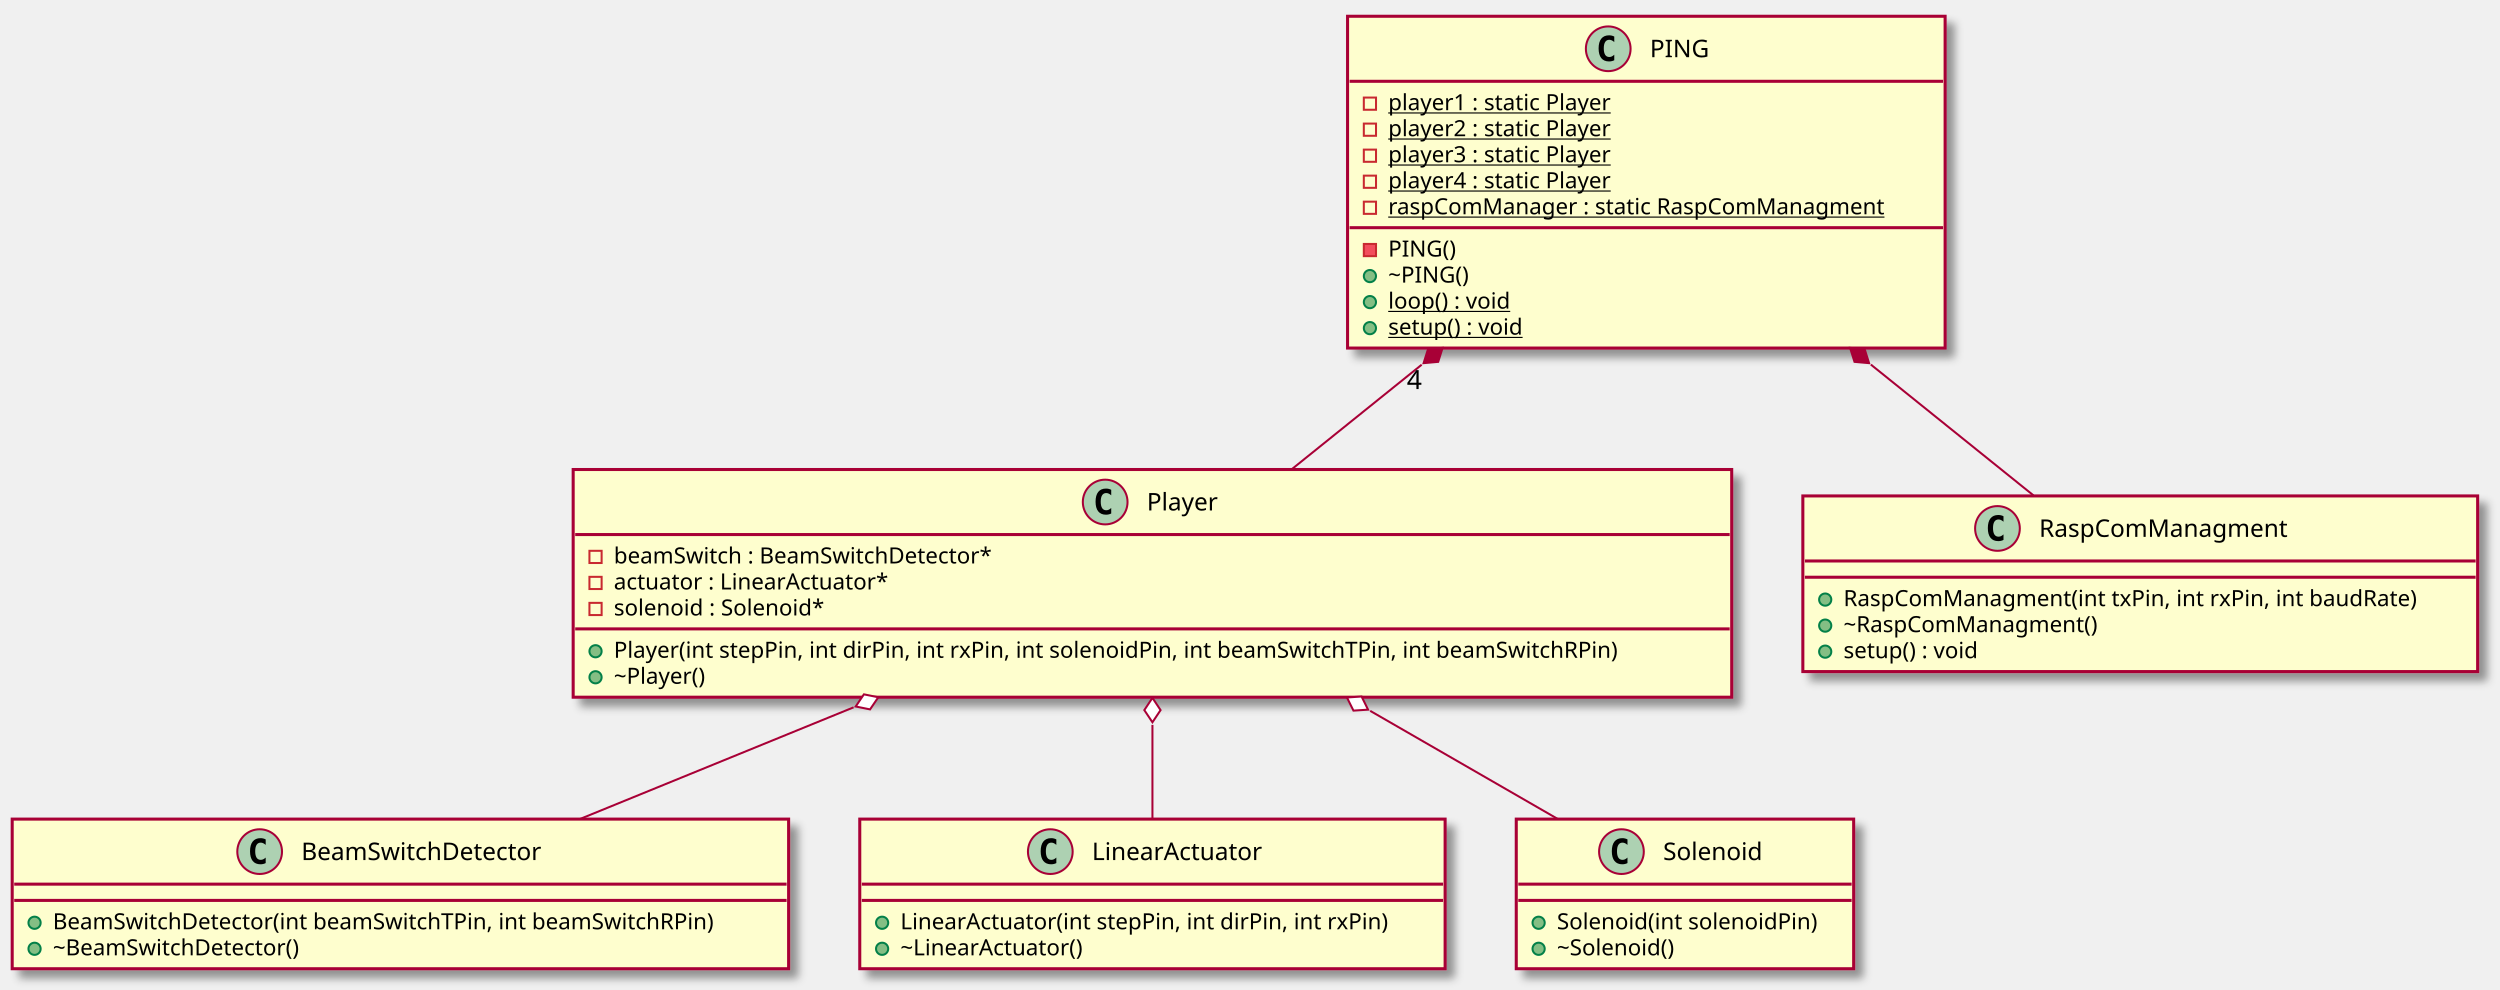
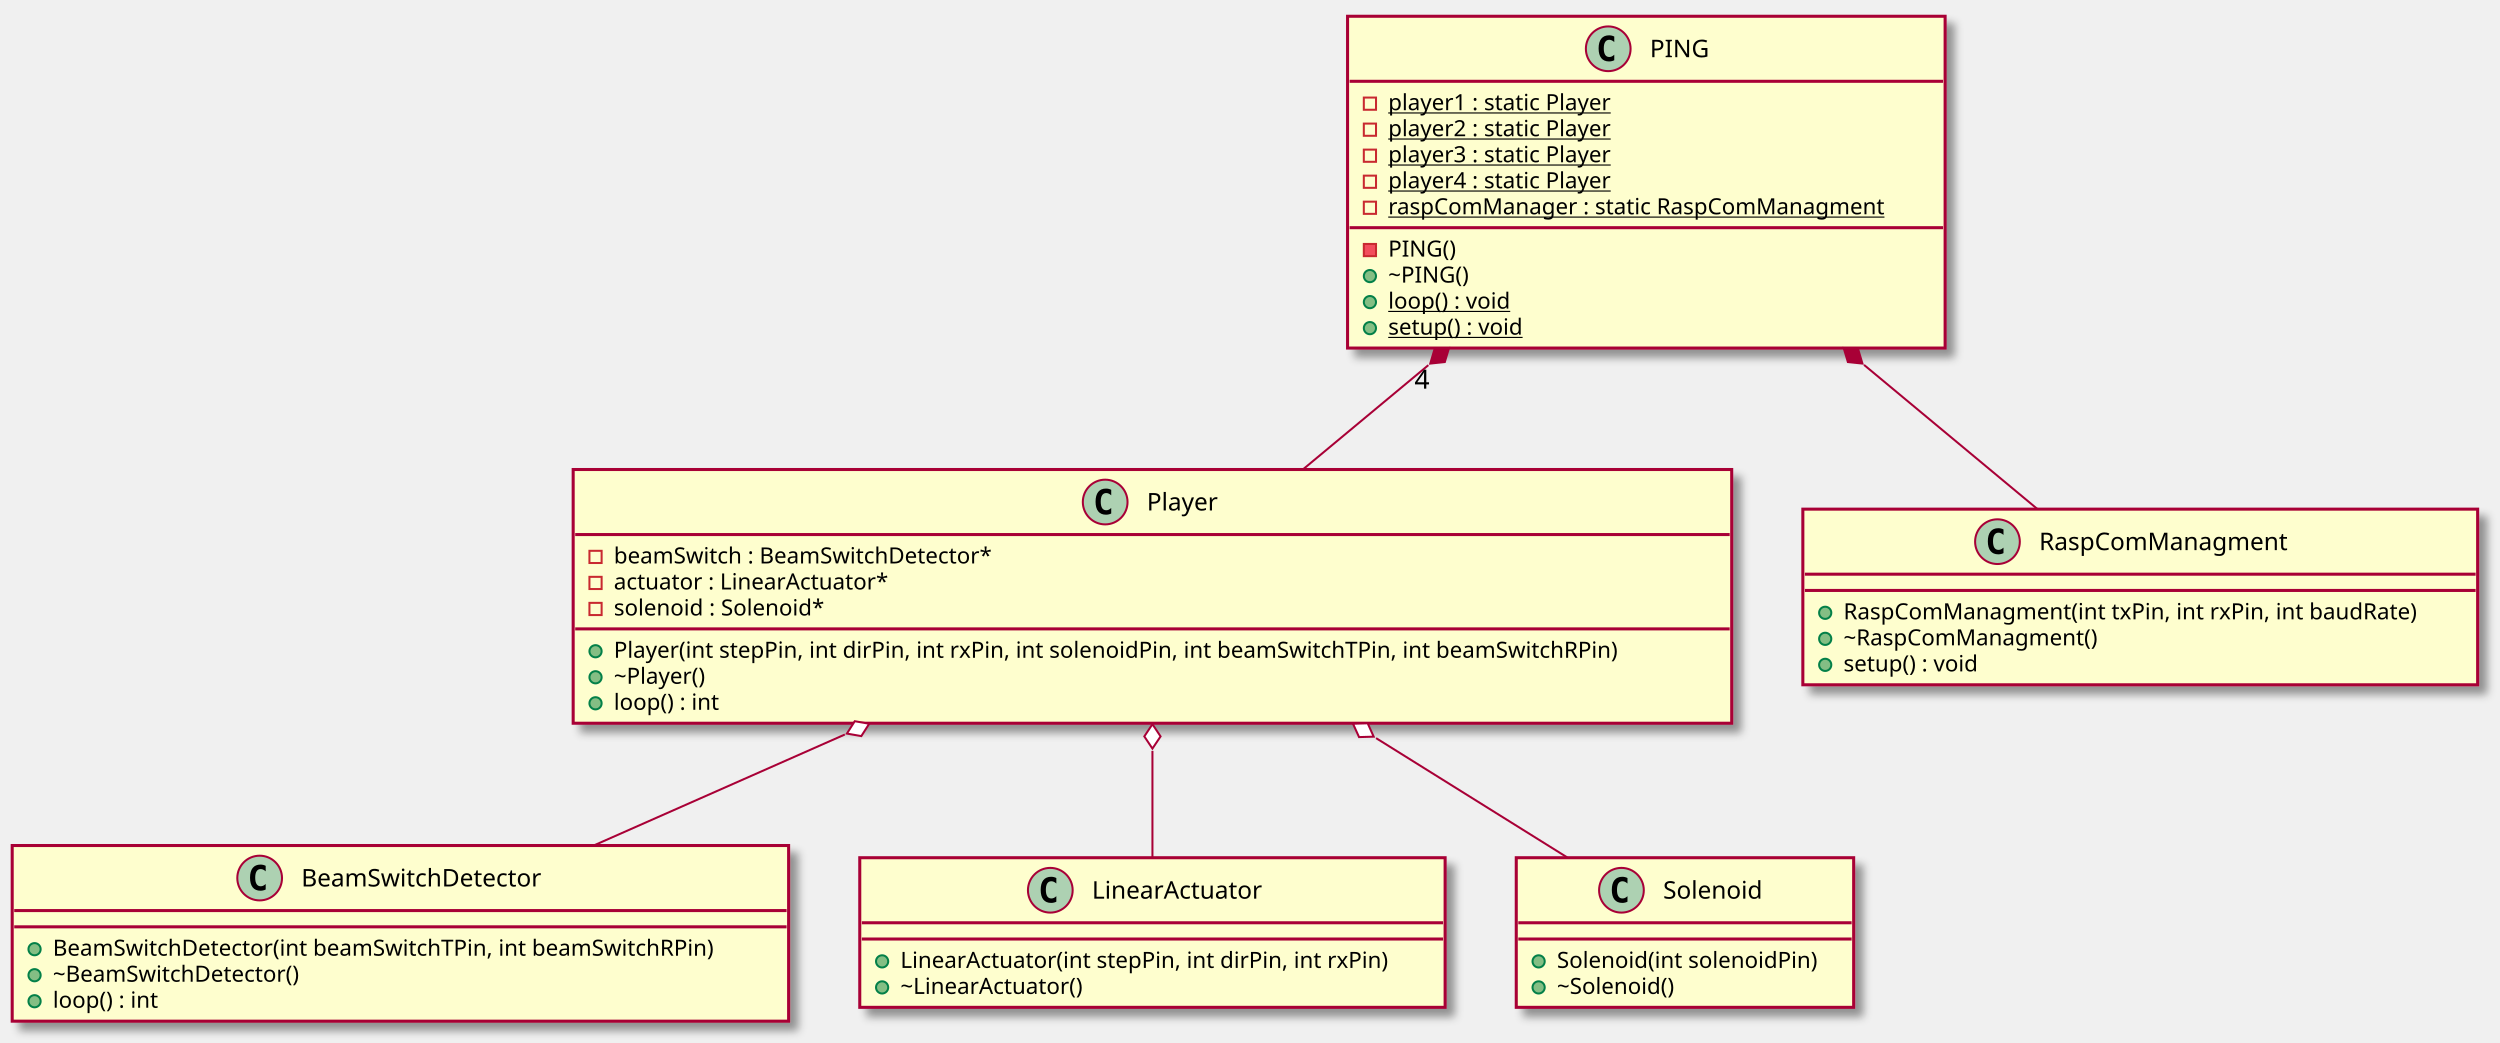
- <svg xmlns="http://www.w3.org/2000/svg" contentScriptType="application/ecmascript" contentStyleType="text/css" height="487px" preserveAspectRatio="none" style="width:1230px;height:487px;" version="1.1" viewBox="0 0 1230 487" width="1230px" zoomAndPan="magnify">
+ <svg xmlns="http://www.w3.org/2000/svg" contentScriptType="application/ecmascript" contentStyleType="text/css" height="513px" preserveAspectRatio="none" style="width:1230px;height:513px;" version="1.1" viewBox="0 0 1230 513" width="1230px" zoomAndPan="magnify">
  <defs>
-     <filter height="300%" id="fswee8ym4k8z3" width="300%" x="-1" y="-1">
+     <filter height="300%" id="f21uikpm7h18v" width="300%" x="-1" y="-1">
      <feGaussianBlur result="blurOut" stdDeviation="2.0" />
      <feColorMatrix in="blurOut" result="blurOut2" type="matrix" values="0 0 0 0 0 0 0 0 0 0 0 0 0 0 0 0 0 0 .4 0" />
      <feOffset dx="4.0" dy="4.0" in="blurOut2" result="blurOut3" />
      <feBlend in="SourceGraphic" in2="blurOut3" mode="normal" />
    </filter>
  </defs>
  <g>
-     <rect fill="#FEFECE" filter="url(#fswee8ym4k8z3)" height="73.609" id="BeamSwitchDetector" style="stroke: #A80036; stroke-width: 1.5;" width="382" x="6" y="403" />
-     <ellipse cx="127.75" cy="419" fill="#ADD1B2" rx="11" ry="11" style="stroke: #A80036; stroke-width: 1.0;" />
-     <path d="M130.719,424.641 Q130.141,424.938 129.5,425.078 Q128.859,425.234 128.156,425.234 Q125.656,425.234 124.328,423.594 Q123.016,421.938 123.016,418.812 Q123.016,415.688 124.328,414.031 Q125.656,412.375 128.156,412.375 Q128.859,412.375 129.5,412.531 Q130.156,412.688 130.719,412.984 L130.719,415.703 Q130.094,415.125 129.5,414.859 Q128.906,414.578 128.281,414.578 Q126.938,414.578 126.25,415.656 Q125.562,416.719 125.562,418.812 Q125.562,420.906 126.25,421.984 Q126.938,423.047 128.281,423.047 Q128.906,423.047 129.5,422.781 Q130.094,422.5 130.719,421.922 L130.719,424.641 Z " />
-     <text fill="#000000" font-family="sans-serif" font-size="12" lengthAdjust="spacingAndGlyphs" textLength="130" x="148.25" y="423.154">BeamSwitchDetector</text>
-     <line style="stroke: #A80036; stroke-width: 1.5;" x1="7" x2="387" y1="435" y2="435" />
-     <line style="stroke: #A80036; stroke-width: 1.5;" x1="7" x2="387" y1="443" y2="443" />
-     <ellipse cx="17" cy="454" fill="#84BE84" rx="3" ry="3" style="stroke: #038048; stroke-width: 1.0;" />
-     <text fill="#000000" font-family="sans-serif" font-size="11" lengthAdjust="spacingAndGlyphs" textLength="356" x="26" y="457.21">BeamSwitchDetector(int beamSwitchTPin, int beamSwitchRPin)</text>
-     <ellipse cx="17" cy="466.805" fill="#84BE84" rx="3" ry="3" style="stroke: #038048; stroke-width: 1.0;" />
-     <text fill="#000000" font-family="sans-serif" font-size="11" lengthAdjust="spacingAndGlyphs" textLength="135" x="26" y="470.015">~BeamSwitchDetector()</text>
-     <rect fill="#FEFECE" filter="url(#fswee8ym4k8z3)" height="73.609" id="LinearActuator" style="stroke: #A80036; stroke-width: 1.5;" width="288" x="423" y="403" />
-     <ellipse cx="516.75" cy="419" fill="#ADD1B2" rx="11" ry="11" style="stroke: #A80036; stroke-width: 1.0;" />
-     <path d="M519.719,424.641 Q519.141,424.938 518.5,425.078 Q517.859,425.234 517.156,425.234 Q514.656,425.234 513.328,423.594 Q512.016,421.938 512.016,418.812 Q512.016,415.688 513.328,414.031 Q514.656,412.375 517.156,412.375 Q517.859,412.375 518.5,412.531 Q519.156,412.688 519.719,412.984 L519.719,415.703 Q519.094,415.125 518.5,414.859 Q517.906,414.578 517.281,414.578 Q515.938,414.578 515.25,415.656 Q514.562,416.719 514.562,418.812 Q514.562,420.906 515.25,421.984 Q515.938,423.047 517.281,423.047 Q517.906,423.047 518.5,422.781 Q519.094,422.5 519.719,421.922 L519.719,424.641 Z " />
-     <text fill="#000000" font-family="sans-serif" font-size="12" lengthAdjust="spacingAndGlyphs" textLength="92" x="537.25" y="423.154">LinearActuator</text>
-     <line style="stroke: #A80036; stroke-width: 1.5;" x1="424" x2="710" y1="435" y2="435" />
-     <line style="stroke: #A80036; stroke-width: 1.5;" x1="424" x2="710" y1="443" y2="443" />
-     <ellipse cx="434" cy="454" fill="#84BE84" rx="3" ry="3" style="stroke: #038048; stroke-width: 1.0;" />
-     <text fill="#000000" font-family="sans-serif" font-size="11" lengthAdjust="spacingAndGlyphs" textLength="262" x="443" y="457.21">LinearActuator(int stepPin, int dirPin, int rxPin)</text>
-     <ellipse cx="434" cy="466.805" fill="#84BE84" rx="3" ry="3" style="stroke: #038048; stroke-width: 1.0;" />
-     <text fill="#000000" font-family="sans-serif" font-size="11" lengthAdjust="spacingAndGlyphs" textLength="99" x="443" y="470.015">~LinearActuator()</text>
-     <rect fill="#FEFECE" filter="url(#fswee8ym4k8z3)" height="163.242" id="PING" style="stroke: #A80036; stroke-width: 1.5;" width="294" x="663" y="8" />
+     <rect fill="#FEFECE" filter="url(#f21uikpm7h18v)" height="86.414" id="BeamSwitchDetector" style="stroke: #A80036; stroke-width: 1.5;" width="382" x="6" y="416" />
+     <ellipse cx="127.75" cy="432" fill="#ADD1B2" rx="11" ry="11" style="stroke: #A80036; stroke-width: 1.0;" />
+     <path d="M130.719,437.641 Q130.141,437.938 129.5,438.078 Q128.859,438.234 128.156,438.234 Q125.656,438.234 124.328,436.594 Q123.016,434.938 123.016,431.812 Q123.016,428.688 124.328,427.031 Q125.656,425.375 128.156,425.375 Q128.859,425.375 129.5,425.531 Q130.156,425.688 130.719,425.984 L130.719,428.703 Q130.094,428.125 129.5,427.859 Q128.906,427.578 128.281,427.578 Q126.938,427.578 126.25,428.656 Q125.562,429.719 125.562,431.812 Q125.562,433.906 126.25,434.984 Q126.938,436.047 128.281,436.047 Q128.906,436.047 129.5,435.781 Q130.094,435.5 130.719,434.922 L130.719,437.641 Z " />
+     <text fill="#000000" font-family="sans-serif" font-size="12" lengthAdjust="spacingAndGlyphs" textLength="130" x="148.25" y="436.154">BeamSwitchDetector</text>
+     <line style="stroke: #A80036; stroke-width: 1.5;" x1="7" x2="387" y1="448" y2="448" />
+     <line style="stroke: #A80036; stroke-width: 1.5;" x1="7" x2="387" y1="456" y2="456" />
+     <ellipse cx="17" cy="467" fill="#84BE84" rx="3" ry="3" style="stroke: #038048; stroke-width: 1.0;" />
+     <text fill="#000000" font-family="sans-serif" font-size="11" lengthAdjust="spacingAndGlyphs" textLength="356" x="26" y="470.21">BeamSwitchDetector(int beamSwitchTPin, int beamSwitchRPin)</text>
+     <ellipse cx="17" cy="479.805" fill="#84BE84" rx="3" ry="3" style="stroke: #038048; stroke-width: 1.0;" />
+     <text fill="#000000" font-family="sans-serif" font-size="11" lengthAdjust="spacingAndGlyphs" textLength="135" x="26" y="483.015">~BeamSwitchDetector()</text>
+     <ellipse cx="17" cy="492.609" fill="#84BE84" rx="3" ry="3" style="stroke: #038048; stroke-width: 1.0;" />
+     <text fill="#000000" font-family="sans-serif" font-size="11" lengthAdjust="spacingAndGlyphs" textLength="58" x="26" y="495.82">loop() : int</text>
+     <rect fill="#FEFECE" filter="url(#f21uikpm7h18v)" height="73.609" id="LinearActuator" style="stroke: #A80036; stroke-width: 1.5;" width="288" x="423" y="422" />
+     <ellipse cx="516.75" cy="438" fill="#ADD1B2" rx="11" ry="11" style="stroke: #A80036; stroke-width: 1.0;" />
+     <path d="M519.719,443.641 Q519.141,443.938 518.5,444.078 Q517.859,444.234 517.156,444.234 Q514.656,444.234 513.328,442.594 Q512.016,440.938 512.016,437.812 Q512.016,434.688 513.328,433.031 Q514.656,431.375 517.156,431.375 Q517.859,431.375 518.5,431.531 Q519.156,431.688 519.719,431.984 L519.719,434.703 Q519.094,434.125 518.5,433.859 Q517.906,433.578 517.281,433.578 Q515.938,433.578 515.25,434.656 Q514.562,435.719 514.562,437.812 Q514.562,439.906 515.25,440.984 Q515.938,442.047 517.281,442.047 Q517.906,442.047 518.5,441.781 Q519.094,441.5 519.719,440.922 L519.719,443.641 Z " />
+     <text fill="#000000" font-family="sans-serif" font-size="12" lengthAdjust="spacingAndGlyphs" textLength="92" x="537.25" y="442.154">LinearActuator</text>
+     <line style="stroke: #A80036; stroke-width: 1.5;" x1="424" x2="710" y1="454" y2="454" />
+     <line style="stroke: #A80036; stroke-width: 1.5;" x1="424" x2="710" y1="462" y2="462" />
+     <ellipse cx="434" cy="473" fill="#84BE84" rx="3" ry="3" style="stroke: #038048; stroke-width: 1.0;" />
+     <text fill="#000000" font-family="sans-serif" font-size="11" lengthAdjust="spacingAndGlyphs" textLength="262" x="443" y="476.21">LinearActuator(int stepPin, int dirPin, int rxPin)</text>
+     <ellipse cx="434" cy="485.805" fill="#84BE84" rx="3" ry="3" style="stroke: #038048; stroke-width: 1.0;" />
+     <text fill="#000000" font-family="sans-serif" font-size="11" lengthAdjust="spacingAndGlyphs" textLength="99" x="443" y="489.015">~LinearActuator()</text>
+     <rect fill="#FEFECE" filter="url(#f21uikpm7h18v)" height="163.242" id="PING" style="stroke: #A80036; stroke-width: 1.5;" width="294" x="663" y="8" />
    <ellipse cx="791.25" cy="24" fill="#ADD1B2" rx="11" ry="11" style="stroke: #A80036; stroke-width: 1.0;" />
    <path d="M794.219,29.641 Q793.641,29.938 793,30.078 Q792.359,30.234 791.656,30.234 Q789.156,30.234 787.828,28.594 Q786.516,26.938 786.516,23.812 Q786.516,20.688 787.828,19.031 Q789.156,17.375 791.656,17.375 Q792.359,17.375 793,17.531 Q793.656,17.688 794.219,17.984 L794.219,20.703 Q793.594,20.125 793,19.859 Q792.406,19.578 791.781,19.578 Q790.438,19.578 789.75,20.656 Q789.062,21.719 789.062,23.812 Q789.062,25.906 789.75,26.984 Q790.438,28.047 791.781,28.047 Q792.406,28.047 793,27.781 Q793.594,27.5 794.219,26.922 L794.219,29.641 Z " />
    <text fill="#000000" font-family="sans-serif" font-size="12" lengthAdjust="spacingAndGlyphs" textLength="29" x="811.75" y="28.154">PING</text>
    <line style="stroke: #A80036; stroke-width: 1.5;" x1="664" x2="956" y1="40" y2="40" />
    <rect fill="none" height="6" style="stroke: #C82930; stroke-width: 1.0;" width="6" x="671" y="48" />
    <text fill="#000000" font-family="sans-serif" font-size="11" lengthAdjust="spacingAndGlyphs" text-decoration="underline" textLength="124" x="683" y="54.21">player1 : static Player</text>
    <rect fill="none" height="6" style="stroke: #C82930; stroke-width: 1.0;" width="6" x="671" y="60.805" />
    <text fill="#000000" font-family="sans-serif" font-size="11" lengthAdjust="spacingAndGlyphs" text-decoration="underline" textLength="124" x="683" y="67.015">player2 : static Player</text>
    <rect fill="none" height="6" style="stroke: #C82930; stroke-width: 1.0;" width="6" x="671" y="73.609" />
    <text fill="#000000" font-family="sans-serif" font-size="11" lengthAdjust="spacingAndGlyphs" text-decoration="underline" textLength="124" x="683" y="79.82">player3 : static Player</text>
    <rect fill="none" height="6" style="stroke: #C82930; stroke-width: 1.0;" width="6" x="671" y="86.414" />
    <text fill="#000000" font-family="sans-serif" font-size="11" lengthAdjust="spacingAndGlyphs" text-decoration="underline" textLength="124" x="683" y="92.624">player4 : static Player</text>
    <rect fill="none" height="6" style="stroke: #C82930; stroke-width: 1.0;" width="6" x="671" y="99.219" />
    <text fill="#000000" font-family="sans-serif" font-size="11" lengthAdjust="spacingAndGlyphs" text-decoration="underline" textLength="268" x="683" y="105.429">raspComManager : static RaspComManagment</text>
    <line style="stroke: #A80036; stroke-width: 1.5;" x1="664" x2="956" y1="112.023" y2="112.023" />
    <rect fill="#F24D5C" height="6" style="stroke: #C82930; stroke-width: 1.0;" width="6" x="671" y="120.023" />
    <text fill="#000000" font-family="sans-serif" font-size="11" lengthAdjust="spacingAndGlyphs" textLength="35" x="683" y="126.234">PING()</text>
    <ellipse cx="674" cy="135.828" fill="#84BE84" rx="3" ry="3" style="stroke: #038048; stroke-width: 1.0;" />
    <text fill="#000000" font-family="sans-serif" font-size="11" lengthAdjust="spacingAndGlyphs" textLength="44" x="683" y="139.039">~PING()</text>
    <ellipse cx="674" cy="148.633" fill="#84BE84" rx="3" ry="3" style="stroke: #038048; stroke-width: 1.0;" />
    <text fill="#000000" font-family="sans-serif" font-size="11" lengthAdjust="spacingAndGlyphs" text-decoration="underline" textLength="67" x="683" y="151.843">loop() : void</text>
    <ellipse cx="674" cy="161.438" fill="#84BE84" rx="3" ry="3" style="stroke: #038048; stroke-width: 1.0;" />
    <text fill="#000000" font-family="sans-serif" font-size="11" lengthAdjust="spacingAndGlyphs" text-decoration="underline" textLength="75" x="683" y="164.648">setup() : void</text>
-     <rect fill="#FEFECE" filter="url(#fswee8ym4k8z3)" height="112.023" id="Player" style="stroke: #A80036; stroke-width: 1.5;" width="570" x="282" y="231" />
+     <rect fill="#FEFECE" filter="url(#f21uikpm7h18v)" height="124.828" id="Player" style="stroke: #A80036; stroke-width: 1.5;" width="570" x="282" y="231" />
    <ellipse cx="543.75" cy="247" fill="#ADD1B2" rx="11" ry="11" style="stroke: #A80036; stroke-width: 1.0;" />
    <path d="M546.719,252.641 Q546.141,252.938 545.5,253.078 Q544.859,253.234 544.156,253.234 Q541.656,253.234 540.328,251.594 Q539.016,249.938 539.016,246.812 Q539.016,243.688 540.328,242.031 Q541.656,240.375 544.156,240.375 Q544.859,240.375 545.5,240.531 Q546.156,240.688 546.719,240.984 L546.719,243.703 Q546.094,243.125 545.5,242.859 Q544.906,242.578 544.281,242.578 Q542.938,242.578 542.25,243.656 Q541.562,244.719 541.562,246.812 Q541.562,248.906 542.25,249.984 Q542.938,251.047 544.281,251.047 Q544.906,251.047 545.5,250.781 Q546.094,250.5 546.719,249.922 L546.719,252.641 Z " />
    <text fill="#000000" font-family="sans-serif" font-size="12" lengthAdjust="spacingAndGlyphs" textLength="38" x="564.25" y="251.154">Player</text>
    <line style="stroke: #A80036; stroke-width: 1.5;" x1="283" x2="851" y1="263" y2="263" />
    <rect fill="none" height="6" style="stroke: #C82930; stroke-width: 1.0;" width="6" x="290" y="271" />
    <text fill="#000000" font-family="sans-serif" font-size="11" lengthAdjust="spacingAndGlyphs" textLength="205" x="302" y="277.21">beamSwitch : BeamSwitchDetector*</text>
    <rect fill="none" height="6" style="stroke: #C82930; stroke-width: 1.0;" width="6" x="290" y="283.805" />
    <text fill="#000000" font-family="sans-serif" font-size="11" lengthAdjust="spacingAndGlyphs" textLength="147" x="302" y="290.015">actuator : LinearActuator*</text>
    <rect fill="none" height="6" style="stroke: #C82930; stroke-width: 1.0;" width="6" x="290" y="296.609" />
    <text fill="#000000" font-family="sans-serif" font-size="11" lengthAdjust="spacingAndGlyphs" textLength="115" x="302" y="302.82">solenoid : Solenoid*</text>
    <line style="stroke: #A80036; stroke-width: 1.5;" x1="283" x2="851" y1="309.414" y2="309.414" />
    <ellipse cx="293" cy="320.414" fill="#84BE84" rx="3" ry="3" style="stroke: #038048; stroke-width: 1.0;" />
    <text fill="#000000" font-family="sans-serif" font-size="11" lengthAdjust="spacingAndGlyphs" textLength="544" x="302" y="323.625">Player(int stepPin, int dirPin, int rxPin, int solenoidPin, int beamSwitchTPin, int beamSwitchRPin)</text>
    <ellipse cx="293" cy="333.219" fill="#84BE84" rx="3" ry="3" style="stroke: #038048; stroke-width: 1.0;" />
    <text fill="#000000" font-family="sans-serif" font-size="11" lengthAdjust="spacingAndGlyphs" textLength="52" x="302" y="336.429">~Player()</text>
-     <rect fill="#FEFECE" filter="url(#fswee8ym4k8z3)" height="86.414" id="RaspComManagment" style="stroke: #A80036; stroke-width: 1.5;" width="332" x="887" y="244" />
-     <ellipse cx="982.75" cy="260" fill="#ADD1B2" rx="11" ry="11" style="stroke: #A80036; stroke-width: 1.0;" />
-     <path d="M985.719,265.641 Q985.141,265.938 984.5,266.078 Q983.859,266.234 983.156,266.234 Q980.656,266.234 979.328,264.594 Q978.016,262.938 978.016,259.812 Q978.016,256.688 979.328,255.031 Q980.656,253.375 983.156,253.375 Q983.859,253.375 984.5,253.531 Q985.156,253.688 985.719,253.984 L985.719,256.703 Q985.094,256.125 984.5,255.859 Q983.906,255.578 983.281,255.578 Q981.938,255.578 981.25,256.656 Q980.562,257.719 980.562,259.812 Q980.562,261.906 981.25,262.984 Q981.938,264.047 983.281,264.047 Q983.906,264.047 984.5,263.781 Q985.094,263.5 985.719,262.922 L985.719,265.641 Z " />
-     <text fill="#000000" font-family="sans-serif" font-size="12" lengthAdjust="spacingAndGlyphs" textLength="132" x="1003.25" y="264.154">RaspComManagment</text>
-     <line style="stroke: #A80036; stroke-width: 1.5;" x1="888" x2="1218" y1="276" y2="276" />
-     <line style="stroke: #A80036; stroke-width: 1.5;" x1="888" x2="1218" y1="284" y2="284" />
-     <ellipse cx="898" cy="295" fill="#84BE84" rx="3" ry="3" style="stroke: #038048; stroke-width: 1.0;" />
-     <text fill="#000000" font-family="sans-serif" font-size="11" lengthAdjust="spacingAndGlyphs" textLength="306" x="907" y="298.21">RaspComManagment(int txPin, int rxPin, int baudRate)</text>
-     <ellipse cx="898" cy="307.805" fill="#84BE84" rx="3" ry="3" style="stroke: #038048; stroke-width: 1.0;" />
-     <text fill="#000000" font-family="sans-serif" font-size="11" lengthAdjust="spacingAndGlyphs" textLength="137" x="907" y="311.015">~RaspComManagment()</text>
-     <ellipse cx="898" cy="320.609" fill="#84BE84" rx="3" ry="3" style="stroke: #038048; stroke-width: 1.0;" />
-     <text fill="#000000" font-family="sans-serif" font-size="11" lengthAdjust="spacingAndGlyphs" textLength="75" x="907" y="323.82">setup() : void</text>
-     <rect fill="#FEFECE" filter="url(#fswee8ym4k8z3)" height="73.609" id="Solenoid" style="stroke: #A80036; stroke-width: 1.5;" width="166" x="746" y="403" />
-     <ellipse cx="797.75" cy="419" fill="#ADD1B2" rx="11" ry="11" style="stroke: #A80036; stroke-width: 1.0;" />
-     <path d="M800.719,424.641 Q800.141,424.938 799.5,425.078 Q798.859,425.234 798.156,425.234 Q795.656,425.234 794.328,423.594 Q793.016,421.938 793.016,418.812 Q793.016,415.688 794.328,414.031 Q795.656,412.375 798.156,412.375 Q798.859,412.375 799.5,412.531 Q800.156,412.688 800.719,412.984 L800.719,415.703 Q800.094,415.125 799.5,414.859 Q798.906,414.578 798.281,414.578 Q796.938,414.578 796.25,415.656 Q795.562,416.719 795.562,418.812 Q795.562,420.906 796.25,421.984 Q796.938,423.047 798.281,423.047 Q798.906,423.047 799.5,422.781 Q800.094,422.5 800.719,421.922 L800.719,424.641 Z " />
-     <text fill="#000000" font-family="sans-serif" font-size="12" lengthAdjust="spacingAndGlyphs" textLength="54" x="818.25" y="423.154">Solenoid</text>
-     <line style="stroke: #A80036; stroke-width: 1.5;" x1="747" x2="911" y1="435" y2="435" />
-     <line style="stroke: #A80036; stroke-width: 1.5;" x1="747" x2="911" y1="443" y2="443" />
-     <ellipse cx="757" cy="454" fill="#84BE84" rx="3" ry="3" style="stroke: #038048; stroke-width: 1.0;" />
-     <text fill="#000000" font-family="sans-serif" font-size="11" lengthAdjust="spacingAndGlyphs" textLength="140" x="766" y="457.21">Solenoid(int solenoidPin)</text>
-     <ellipse cx="757" cy="466.805" fill="#84BE84" rx="3" ry="3" style="stroke: #038048; stroke-width: 1.0;" />
-     <text fill="#000000" font-family="sans-serif" font-size="11" lengthAdjust="spacingAndGlyphs" textLength="66" x="766" y="470.015">~Solenoid()</text>
-     <path d="M699.46,179.43 C677.68,196.95 655.43,214.85 635.54,230.86 " fill="none" id="PING&lt;-Player" style="stroke: #A80036; stroke-width: 1.0;" />
-     <polygon fill="#A80036" points="709.76,171.15,702.577,171.792,700.408,178.669,707.59,178.027,709.76,171.15" style="stroke: #A80036; stroke-width: 1.0;" />
-     <text fill="#000000" font-family="sans-serif" font-size="13" lengthAdjust="spacingAndGlyphs" textLength="8" x="692.15" y="191.43">4</text>
-     <path d="M920.46,179.37 C948.34,201.8 977,224.86 1000.5,243.77 " fill="none" id="PING&lt;-RaspComManagment" style="stroke: #A80036; stroke-width: 1.0;" />
-     <polygon fill="#A80036" points="910.24,171.15,912.41,178.027,919.592,178.669,917.423,171.792,910.24,171.15" style="stroke: #A80036; stroke-width: 1.0;" />
-     <path d="M419.97,348 C374.37,366.61 325.55,386.54 285.26,402.98 " fill="none" id="Player&lt;-BeamSwitchDetector" style="stroke: #A80036; stroke-width: 1.0;" />
-     <polygon fill="#FFFFFF" points="432.11,343.05,425.043,341.616,421.001,347.589,428.068,349.022,432.11,343.05" style="stroke: #A80036; stroke-width: 1.0;" />
-     <path d="M567,356.63 C567,372.61 567,389 567,402.91 " fill="none" id="Player&lt;-LinearActuator" style="stroke: #A80036; stroke-width: 1.0;" />
-     <polygon fill="#FFFFFF" points="567,343.37,563,349.37,567,355.37,571,349.37,567,343.37" style="stroke: #A80036; stroke-width: 1.0;" />
-     <path d="M674.13,349.74 C705.43,367.78 738.61,386.91 766.2,402.81 " fill="none" id="Player&lt;-Solenoid" style="stroke: #A80036; stroke-width: 1.0;" />
-     <polygon fill="#FFFFFF" points="662.7,343.16,665.899,349.623,673.095,349.155,669.896,342.692,662.7,343.16" style="stroke: #A80036; stroke-width: 1.0;" />
+     <ellipse cx="293" cy="346.023" fill="#84BE84" rx="3" ry="3" style="stroke: #038048; stroke-width: 1.0;" />
+     <text fill="#000000" font-family="sans-serif" font-size="11" lengthAdjust="spacingAndGlyphs" textLength="58" x="302" y="349.234">loop() : int</text>
+     <rect fill="#FEFECE" filter="url(#f21uikpm7h18v)" height="86.414" id="RaspComManagment" style="stroke: #A80036; stroke-width: 1.5;" width="332" x="887" y="250.5" />
+     <ellipse cx="982.75" cy="266.5" fill="#ADD1B2" rx="11" ry="11" style="stroke: #A80036; stroke-width: 1.0;" />
+     <path d="M985.719,272.141 Q985.141,272.438 984.5,272.578 Q983.859,272.734 983.156,272.734 Q980.656,272.734 979.328,271.094 Q978.016,269.438 978.016,266.312 Q978.016,263.188 979.328,261.531 Q980.656,259.875 983.156,259.875 Q983.859,259.875 984.5,260.031 Q985.156,260.188 985.719,260.484 L985.719,263.203 Q985.094,262.625 984.5,262.359 Q983.906,262.078 983.281,262.078 Q981.938,262.078 981.25,263.156 Q980.562,264.219 980.562,266.312 Q980.562,268.406 981.25,269.484 Q981.938,270.547 983.281,270.547 Q983.906,270.547 984.5,270.281 Q985.094,270 985.719,269.422 L985.719,272.141 Z " />
+     <text fill="#000000" font-family="sans-serif" font-size="12" lengthAdjust="spacingAndGlyphs" textLength="132" x="1003.25" y="270.654">RaspComManagment</text>
+     <line style="stroke: #A80036; stroke-width: 1.5;" x1="888" x2="1218" y1="282.5" y2="282.5" />
+     <line style="stroke: #A80036; stroke-width: 1.5;" x1="888" x2="1218" y1="290.5" y2="290.5" />
+     <ellipse cx="898" cy="301.5" fill="#84BE84" rx="3" ry="3" style="stroke: #038048; stroke-width: 1.0;" />
+     <text fill="#000000" font-family="sans-serif" font-size="11" lengthAdjust="spacingAndGlyphs" textLength="306" x="907" y="304.71">RaspComManagment(int txPin, int rxPin, int baudRate)</text>
+     <ellipse cx="898" cy="314.305" fill="#84BE84" rx="3" ry="3" style="stroke: #038048; stroke-width: 1.0;" />
+     <text fill="#000000" font-family="sans-serif" font-size="11" lengthAdjust="spacingAndGlyphs" textLength="137" x="907" y="317.515">~RaspComManagment()</text>
+     <ellipse cx="898" cy="327.109" fill="#84BE84" rx="3" ry="3" style="stroke: #038048; stroke-width: 1.0;" />
+     <text fill="#000000" font-family="sans-serif" font-size="11" lengthAdjust="spacingAndGlyphs" textLength="75" x="907" y="330.32">setup() : void</text>
+     <rect fill="#FEFECE" filter="url(#f21uikpm7h18v)" height="73.609" id="Solenoid" style="stroke: #A80036; stroke-width: 1.5;" width="166" x="746" y="422" />
+     <ellipse cx="797.75" cy="438" fill="#ADD1B2" rx="11" ry="11" style="stroke: #A80036; stroke-width: 1.0;" />
+     <path d="M800.719,443.641 Q800.141,443.938 799.5,444.078 Q798.859,444.234 798.156,444.234 Q795.656,444.234 794.328,442.594 Q793.016,440.938 793.016,437.812 Q793.016,434.688 794.328,433.031 Q795.656,431.375 798.156,431.375 Q798.859,431.375 799.5,431.531 Q800.156,431.688 800.719,431.984 L800.719,434.703 Q800.094,434.125 799.5,433.859 Q798.906,433.578 798.281,433.578 Q796.938,433.578 796.25,434.656 Q795.562,435.719 795.562,437.812 Q795.562,439.906 796.25,440.984 Q796.938,442.047 798.281,442.047 Q798.906,442.047 799.5,441.781 Q800.094,441.5 800.719,440.922 L800.719,443.641 Z " />
+     <text fill="#000000" font-family="sans-serif" font-size="12" lengthAdjust="spacingAndGlyphs" textLength="54" x="818.25" y="442.154">Solenoid</text>
+     <line style="stroke: #A80036; stroke-width: 1.5;" x1="747" x2="911" y1="454" y2="454" />
+     <line style="stroke: #A80036; stroke-width: 1.5;" x1="747" x2="911" y1="462" y2="462" />
+     <ellipse cx="757" cy="473" fill="#84BE84" rx="3" ry="3" style="stroke: #038048; stroke-width: 1.0;" />
+     <text fill="#000000" font-family="sans-serif" font-size="11" lengthAdjust="spacingAndGlyphs" textLength="140" x="766" y="476.21">Solenoid(int solenoidPin)</text>
+     <ellipse cx="757" cy="485.805" fill="#84BE84" rx="3" ry="3" style="stroke: #038048; stroke-width: 1.0;" />
+     <text fill="#000000" font-family="sans-serif" font-size="11" lengthAdjust="spacingAndGlyphs" textLength="66" x="766" y="489.015">~Solenoid()</text>
+     <path d="M702.75,179.65 C681.94,196.96 660.56,214.73 641.1,230.9 " fill="none" id="PING&lt;-Player" style="stroke: #A80036; stroke-width: 1.0;" />
+     <polygon fill="#A80036" points="712.91,171.21,705.738,171.964,703.676,178.874,710.848,178.12,712.91,171.21" style="stroke: #A80036; stroke-width: 1.0;" />
+     <text fill="#000000" font-family="sans-serif" font-size="13" lengthAdjust="spacingAndGlyphs" textLength="8" x="695.907" y="191.217">4</text>
+     <path d="M917.1,179.53 C946.79,204.21 977.65,229.86 1002.44,250.47 " fill="none" id="PING&lt;-RaspComManagment" style="stroke: #A80036; stroke-width: 1.0;" />
+     <polygon fill="#A80036" points="907.09,171.21,909.152,178.12,916.324,178.874,914.262,171.964,907.09,171.21" style="stroke: #A80036; stroke-width: 1.0;" />
+     <path d="M415.65,361.38 C373.92,379.82 329.81,399.31 292.23,415.92 " fill="none" id="Player&lt;-BeamSwitchDetector" style="stroke: #A80036; stroke-width: 1.0;" />
+     <polygon fill="#FFFFFF" points="427.65,356.08,420.547,354.839,416.669,360.918,423.772,362.16,427.65,356.08" style="stroke: #A80036; stroke-width: 1.0;" />
+     <path d="M567,369.43 C567,387.62 567,406.26 567,421.72 " fill="none" id="Player&lt;-LinearActuator" style="stroke: #A80036; stroke-width: 1.0;" />
+     <polygon fill="#FFFFFF" points="567,356.31,563,362.31,567,368.31,571,362.31,567,356.31" style="stroke: #A80036; stroke-width: 1.0;" />
+     <path d="M677.02,363.16 C709.34,383.33 743.4,404.58 771.07,421.85 " fill="none" id="Player&lt;-Solenoid" style="stroke: #A80036; stroke-width: 1.0;" />
+     <polygon fill="#FFFFFF" points="665.68,356.08,668.651,362.651,675.859,362.435,672.888,355.865,665.68,356.08" style="stroke: #A80036; stroke-width: 1.0;" />
  </g>
</svg>
